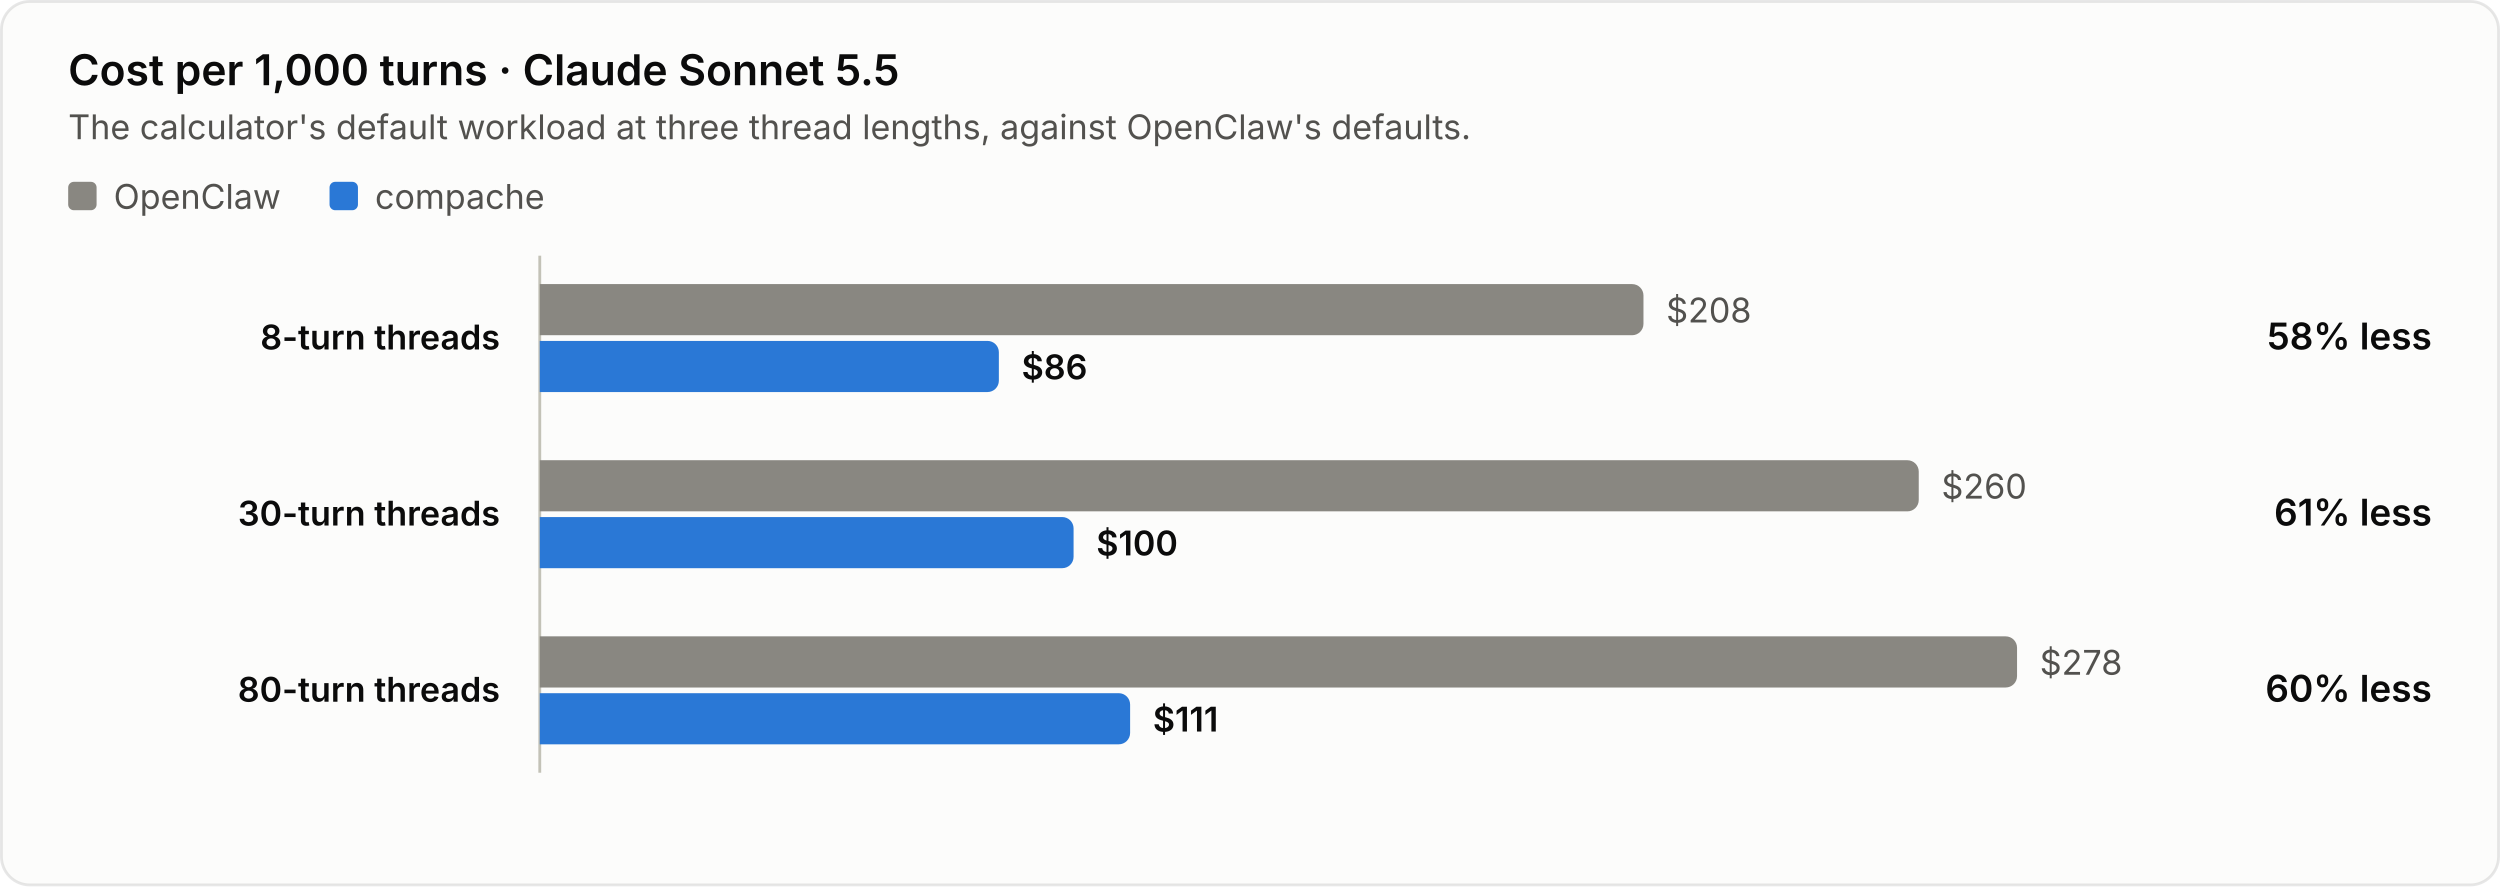
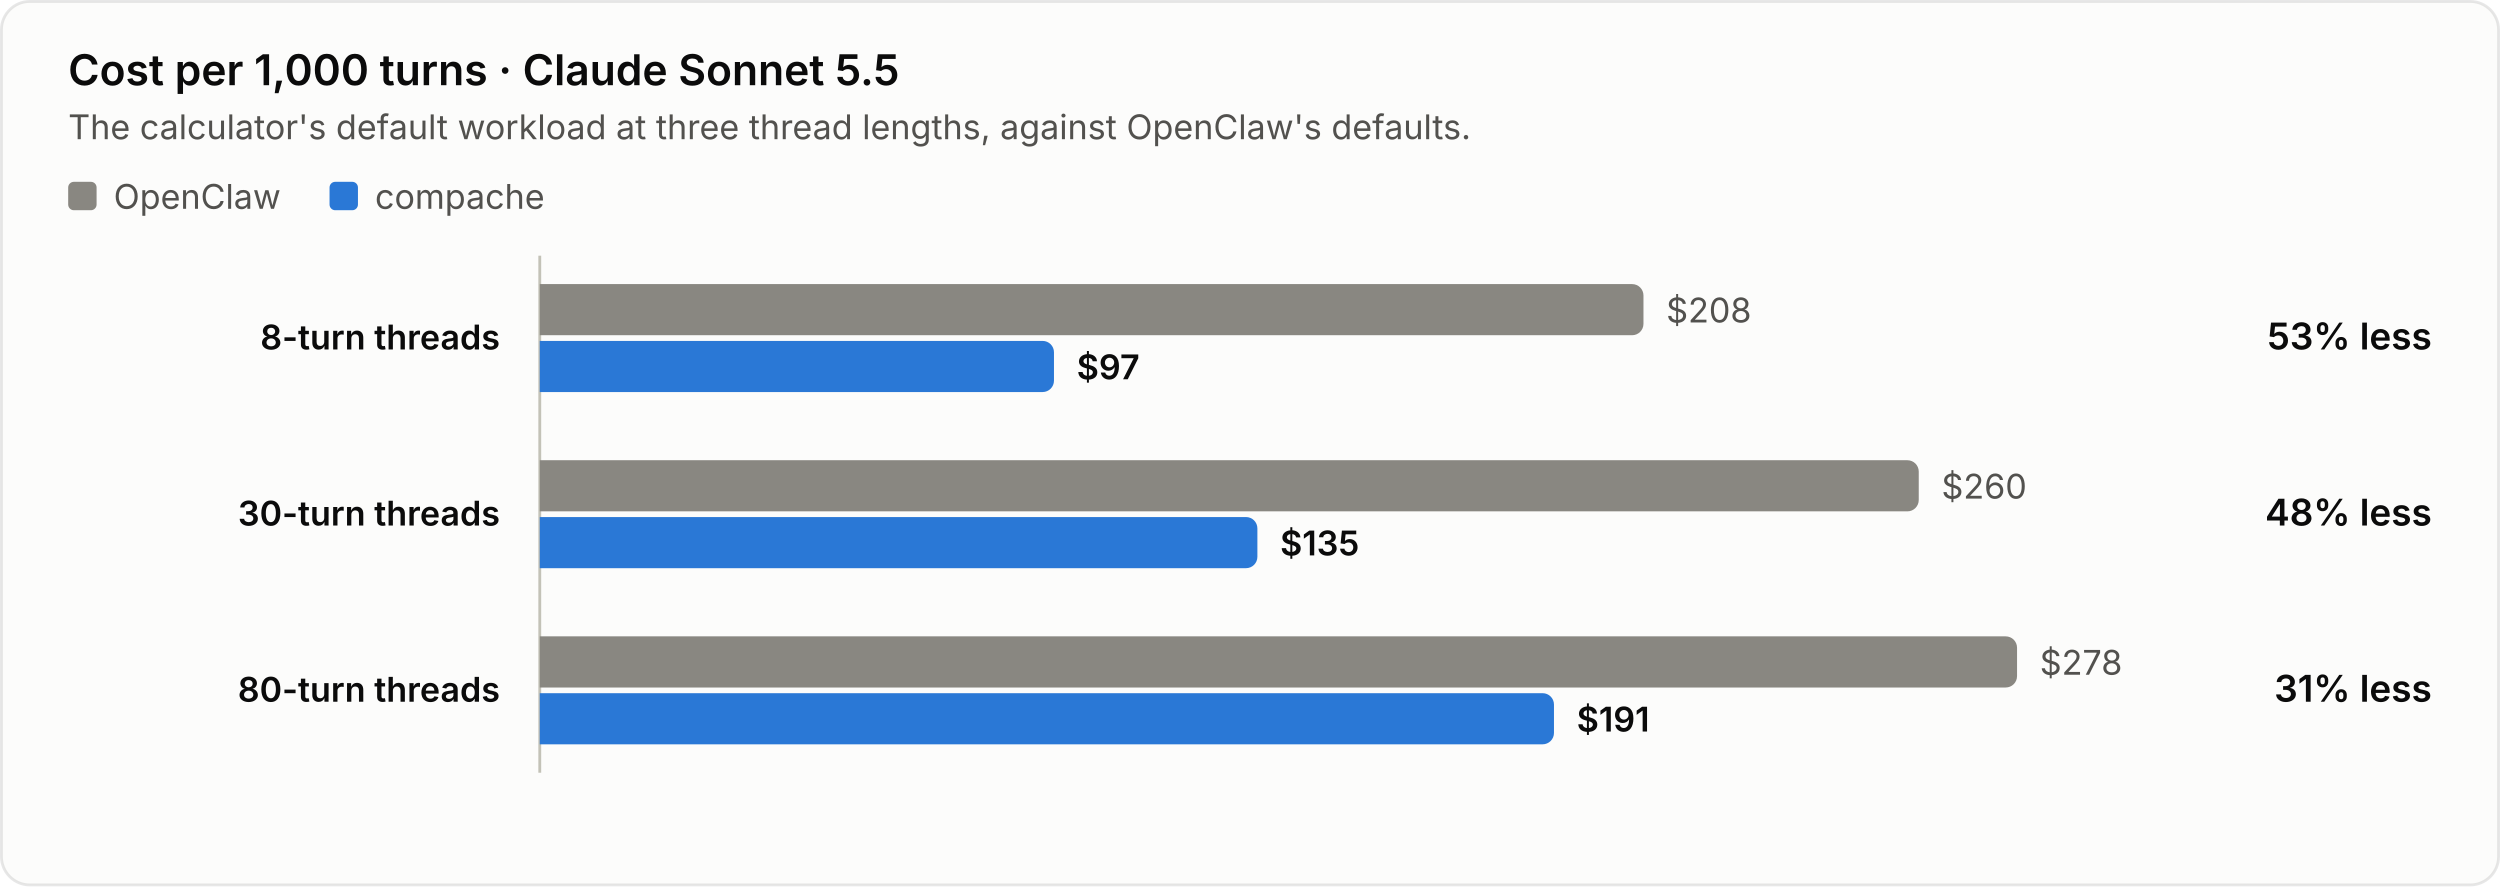
<svg xmlns="http://www.w3.org/2000/svg" width="880" height="312" viewBox="0 0 880 312" role="img" aria-labelledby="t d">
  <style>
text{font-family:system-ui,-apple-system,"Segoe UI",sans-serif;font-size:12px;fill:#0b0b0b}
.surface{fill:#fcfcfb;stroke:rgba(11,11,11,.1)}
.t2{fill:#52514e}.tm{fill:#898781}.b{font-weight:600}.h{font-size:13px;font-weight:600}.big{font-size:15px;font-weight:600}
.grid{stroke:#e1e0d9}.axis{stroke:#c3c2b7}.box{fill:none;stroke:#c3c2b7}
.c{fill:#2a78d6}.cs{stroke:#2a78d6}.n{fill:#898781}.ns{stroke:#898781}.o{fill:#eb6834}.os{stroke:#eb6834}
.cell{fill:#e1e0d9}.ring{stroke:#fcfcfb;stroke-width:2}.line{fill:none;stroke-width:2;stroke-linecap:round;stroke-linejoin:round}
.arc{fill:none;stroke-width:1.75;stroke-linecap:round}
@media (prefers-color-scheme:dark){
text{fill:#f0efec}.surface{fill:#1a1a19;stroke:rgba(255,255,255,.1)}.t2{fill:#c3c2b7}
.grid{stroke:#2c2c2a}.axis{stroke:#383835}.box{stroke:#52514e}
.c{fill:#3987e5}.cs{stroke:#3987e5}.o{fill:#d95926}.os{stroke:#d95926}
.cell{fill:#383835}.ring{stroke:#1a1a19}
}
</style>
  <rect class="surface" x=".5" y=".5" width="879" height="311" rx="10" />
  <text x="24.0" y="30.0" class="big">Cost per 1,000 turns · Claude Sonnet 5.5</text>
  <text x="24.0" y="49.0" class="t2">The calculator's default workload at three thread lengths, against OpenClaw's defaults.</text>
  <rect class="n" x="24" y="64" width="10" height="10" rx="2" />
  <text x="40.0" y="73.5" class="t2">OpenClaw</text>
  <rect class="c" x="116" y="64" width="10" height="10" rx="2" />
  <text x="132.0" y="73.5" class="t2">compache</text>
  <line class="axis" x1="190" x2="190" y1="90" y2="272" />
  <text x="176.0" y="123.0" class="b" text-anchor="end">8-turn threads</text>
  <path class="n" d="M190,100 h384.5 a4,4 0 0 1 4,4 v10 a4,4 0 0 1 -4,4 h-384.5 z" />
  <text x="586.5" y="113.5" class="t2">$208</text>
-   <path class="c" d="M190,120 h157.6 a4,4 0 0 1 4,4 v10 a4,4 0 0 1 -4,4 h-157.6 z" />
-   <text x="359.6" y="133.5" class="b">$86</text>
-   <text x="856.0" y="123.0" class="h" text-anchor="end">58% less</text>
+   <path class="c" d="M190,120 h177.0 a4,4 0 0 1 4,4 v10 a4,4 0 0 1 -4,4 h-177.0 z" />
+   <text x="379.0" y="133.5" class="b">$97</text>
+   <text x="856.0" y="123.0" class="h" text-anchor="end">53% less</text>
  <text x="176.0" y="185.0" class="b" text-anchor="end">30-turn threads</text>
  <path class="n" d="M190,162 h481.4 a4,4 0 0 1 4,4 v10 a4,4 0 0 1 -4,4 h-481.4 z" />
  <text x="683.4" y="175.5" class="t2">$260</text>
-   <path class="c" d="M190,182 h183.9 a4,4 0 0 1 4,4 v10 a4,4 0 0 1 -4,4 h-183.9 z" />
-   <text x="385.9" y="195.5" class="b">$100</text>
-   <text x="856.0" y="185.0" class="h" text-anchor="end">61% less</text>
+   <path class="c" d="M190,182 h248.6 a4,4 0 0 1 4,4 v10 a4,4 0 0 1 -4,4 h-248.6 z" />
+   <text x="450.6" y="195.5" class="b">$135</text>
+   <text x="856.0" y="185.0" class="h" text-anchor="end">48% less</text>
  <text x="176.0" y="247.0" class="b" text-anchor="end">80-turn threads</text>
  <path class="n" d="M190,224 h516.0 a4,4 0 0 1 4,4 v10 a4,4 0 0 1 -4,4 h-516.0 z" />
  <text x="718.0" y="237.5" class="t2">$278</text>
-   <path class="c" d="M190,244 h203.8 a4,4 0 0 1 4,4 v10 a4,4 0 0 1 -4,4 h-203.8 z" />
-   <text x="405.8" y="257.5" class="b">$111</text>
-   <text x="856.0" y="247.0" class="h" text-anchor="end">60% less</text>
+   <path class="c" d="M190,244 h353.0 a4,4 0 0 1 4,4 v10 a4,4 0 0 1 -4,4 h-353.0 z" />
+   <text x="555.0" y="257.5" class="b">$191</text>
+   <text x="856.0" y="247.0" class="h" text-anchor="end">31% less</text>
</svg>
